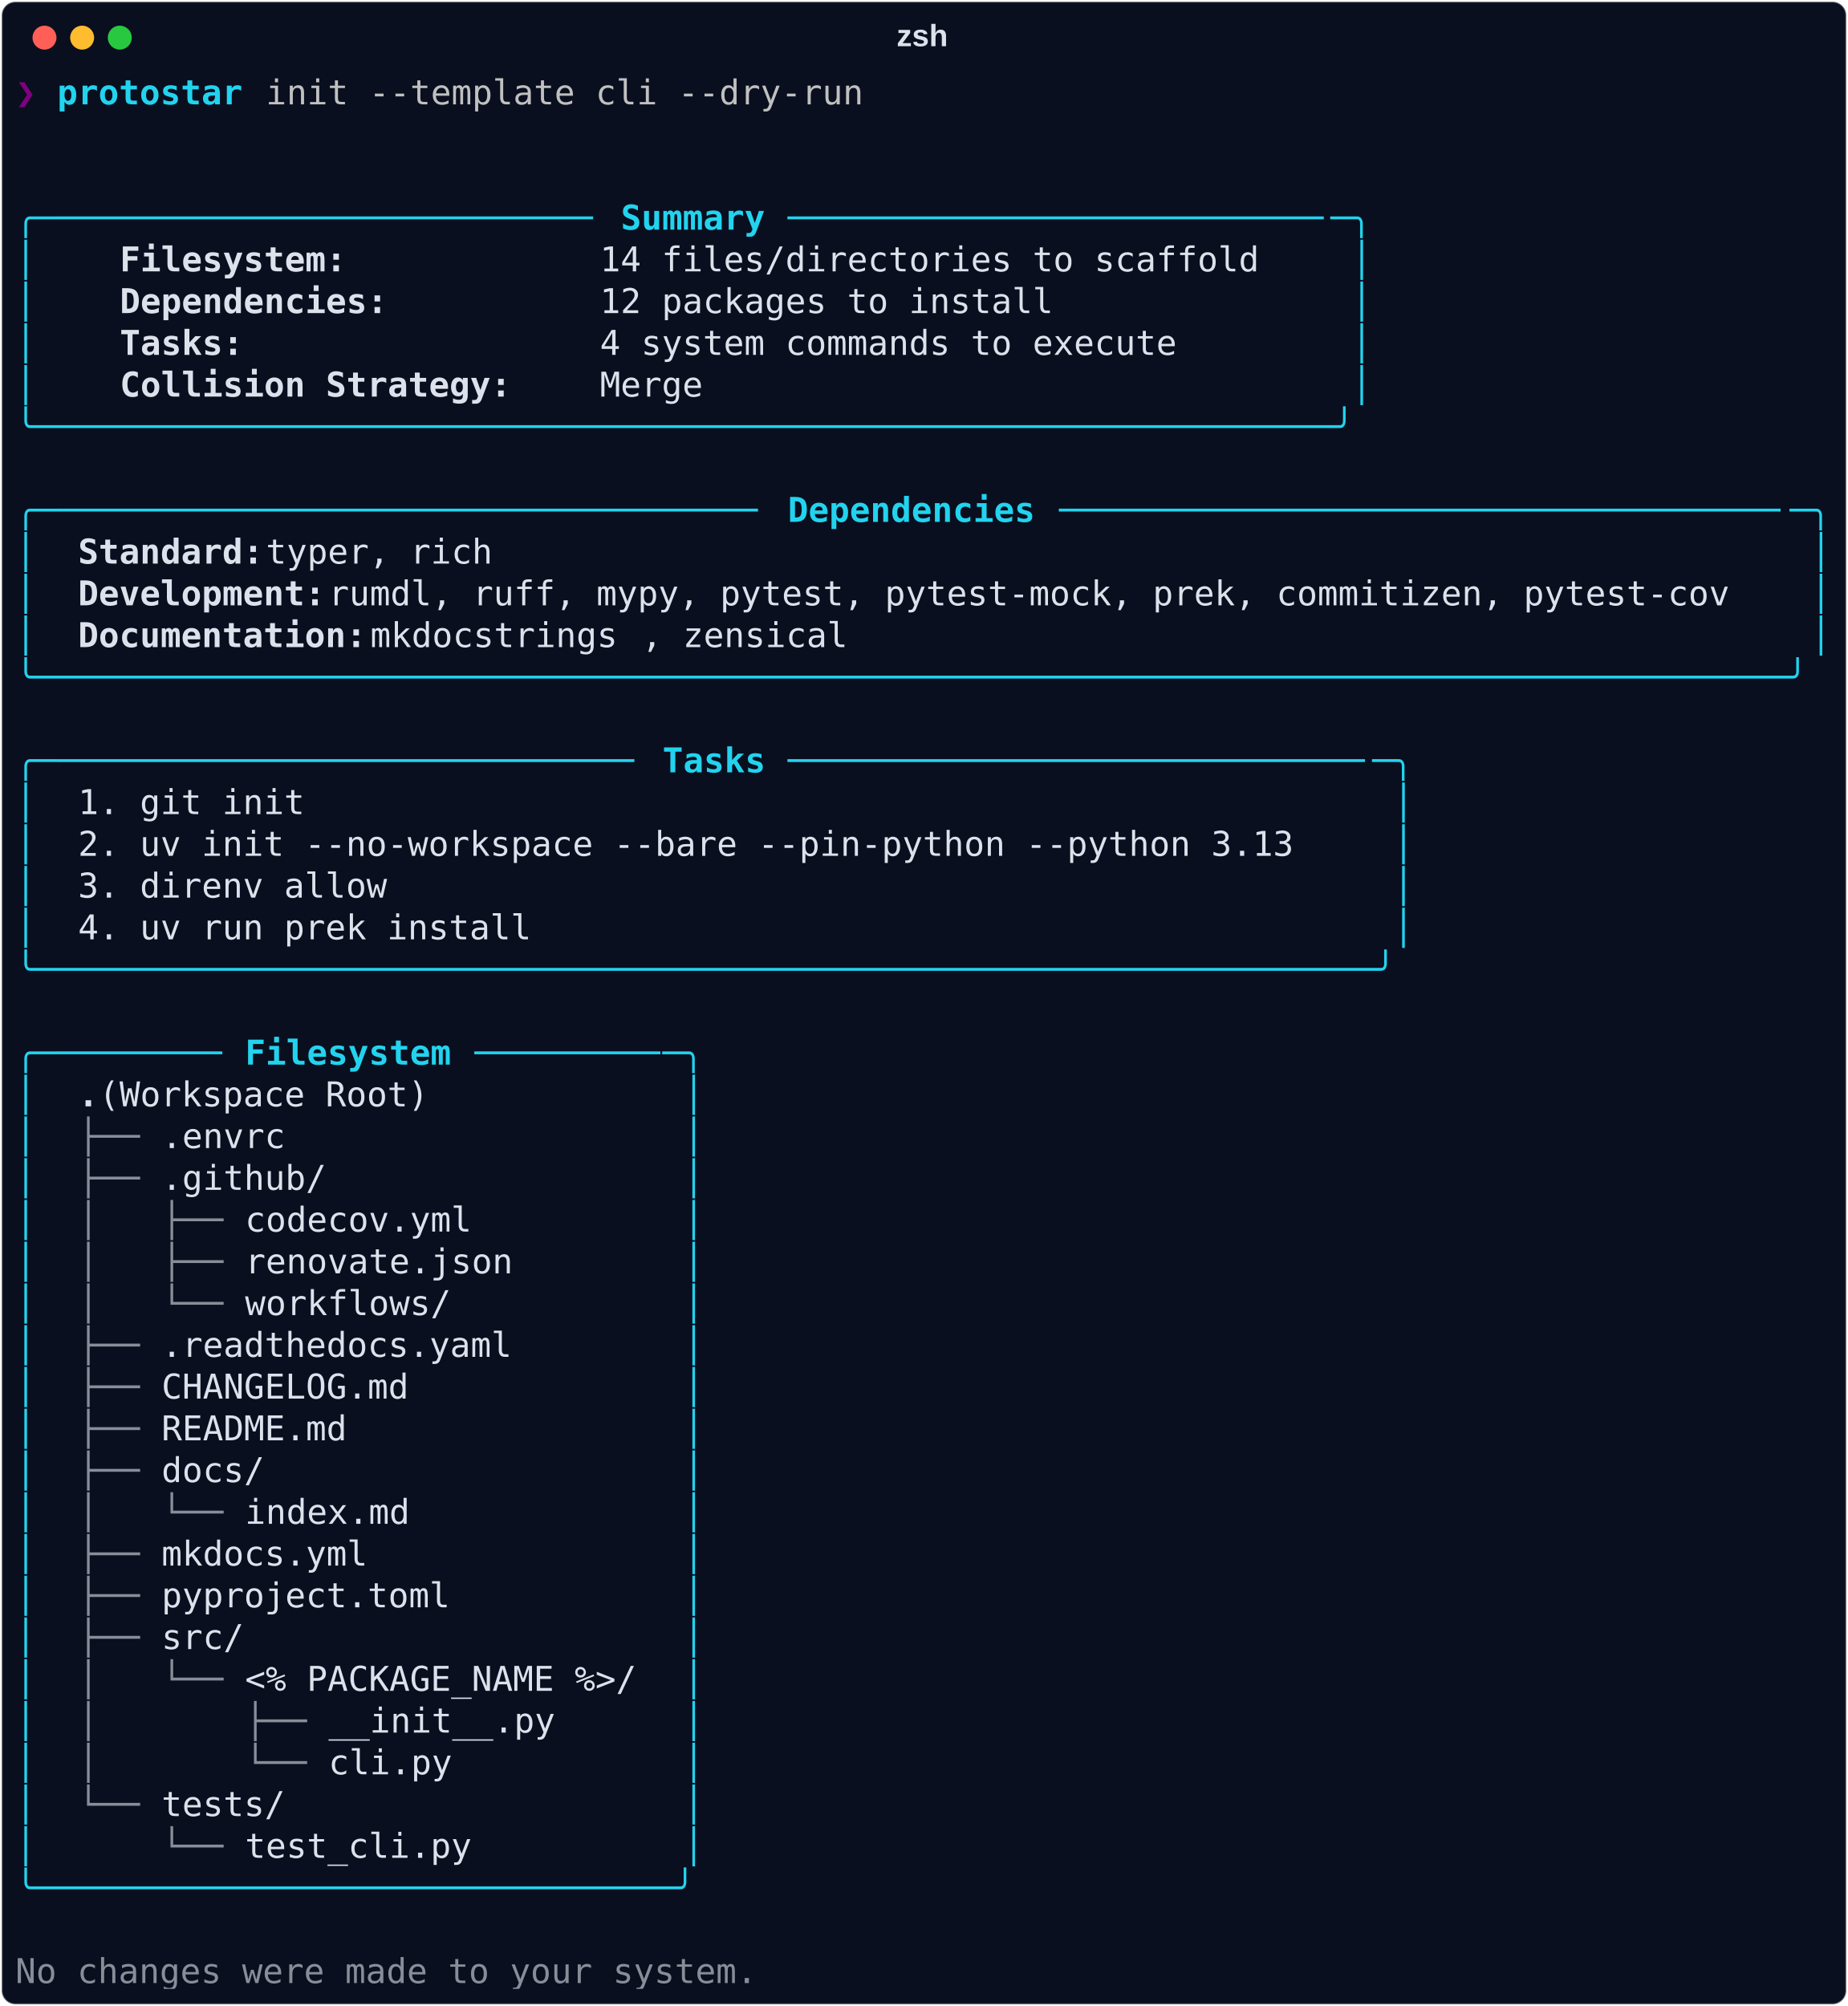
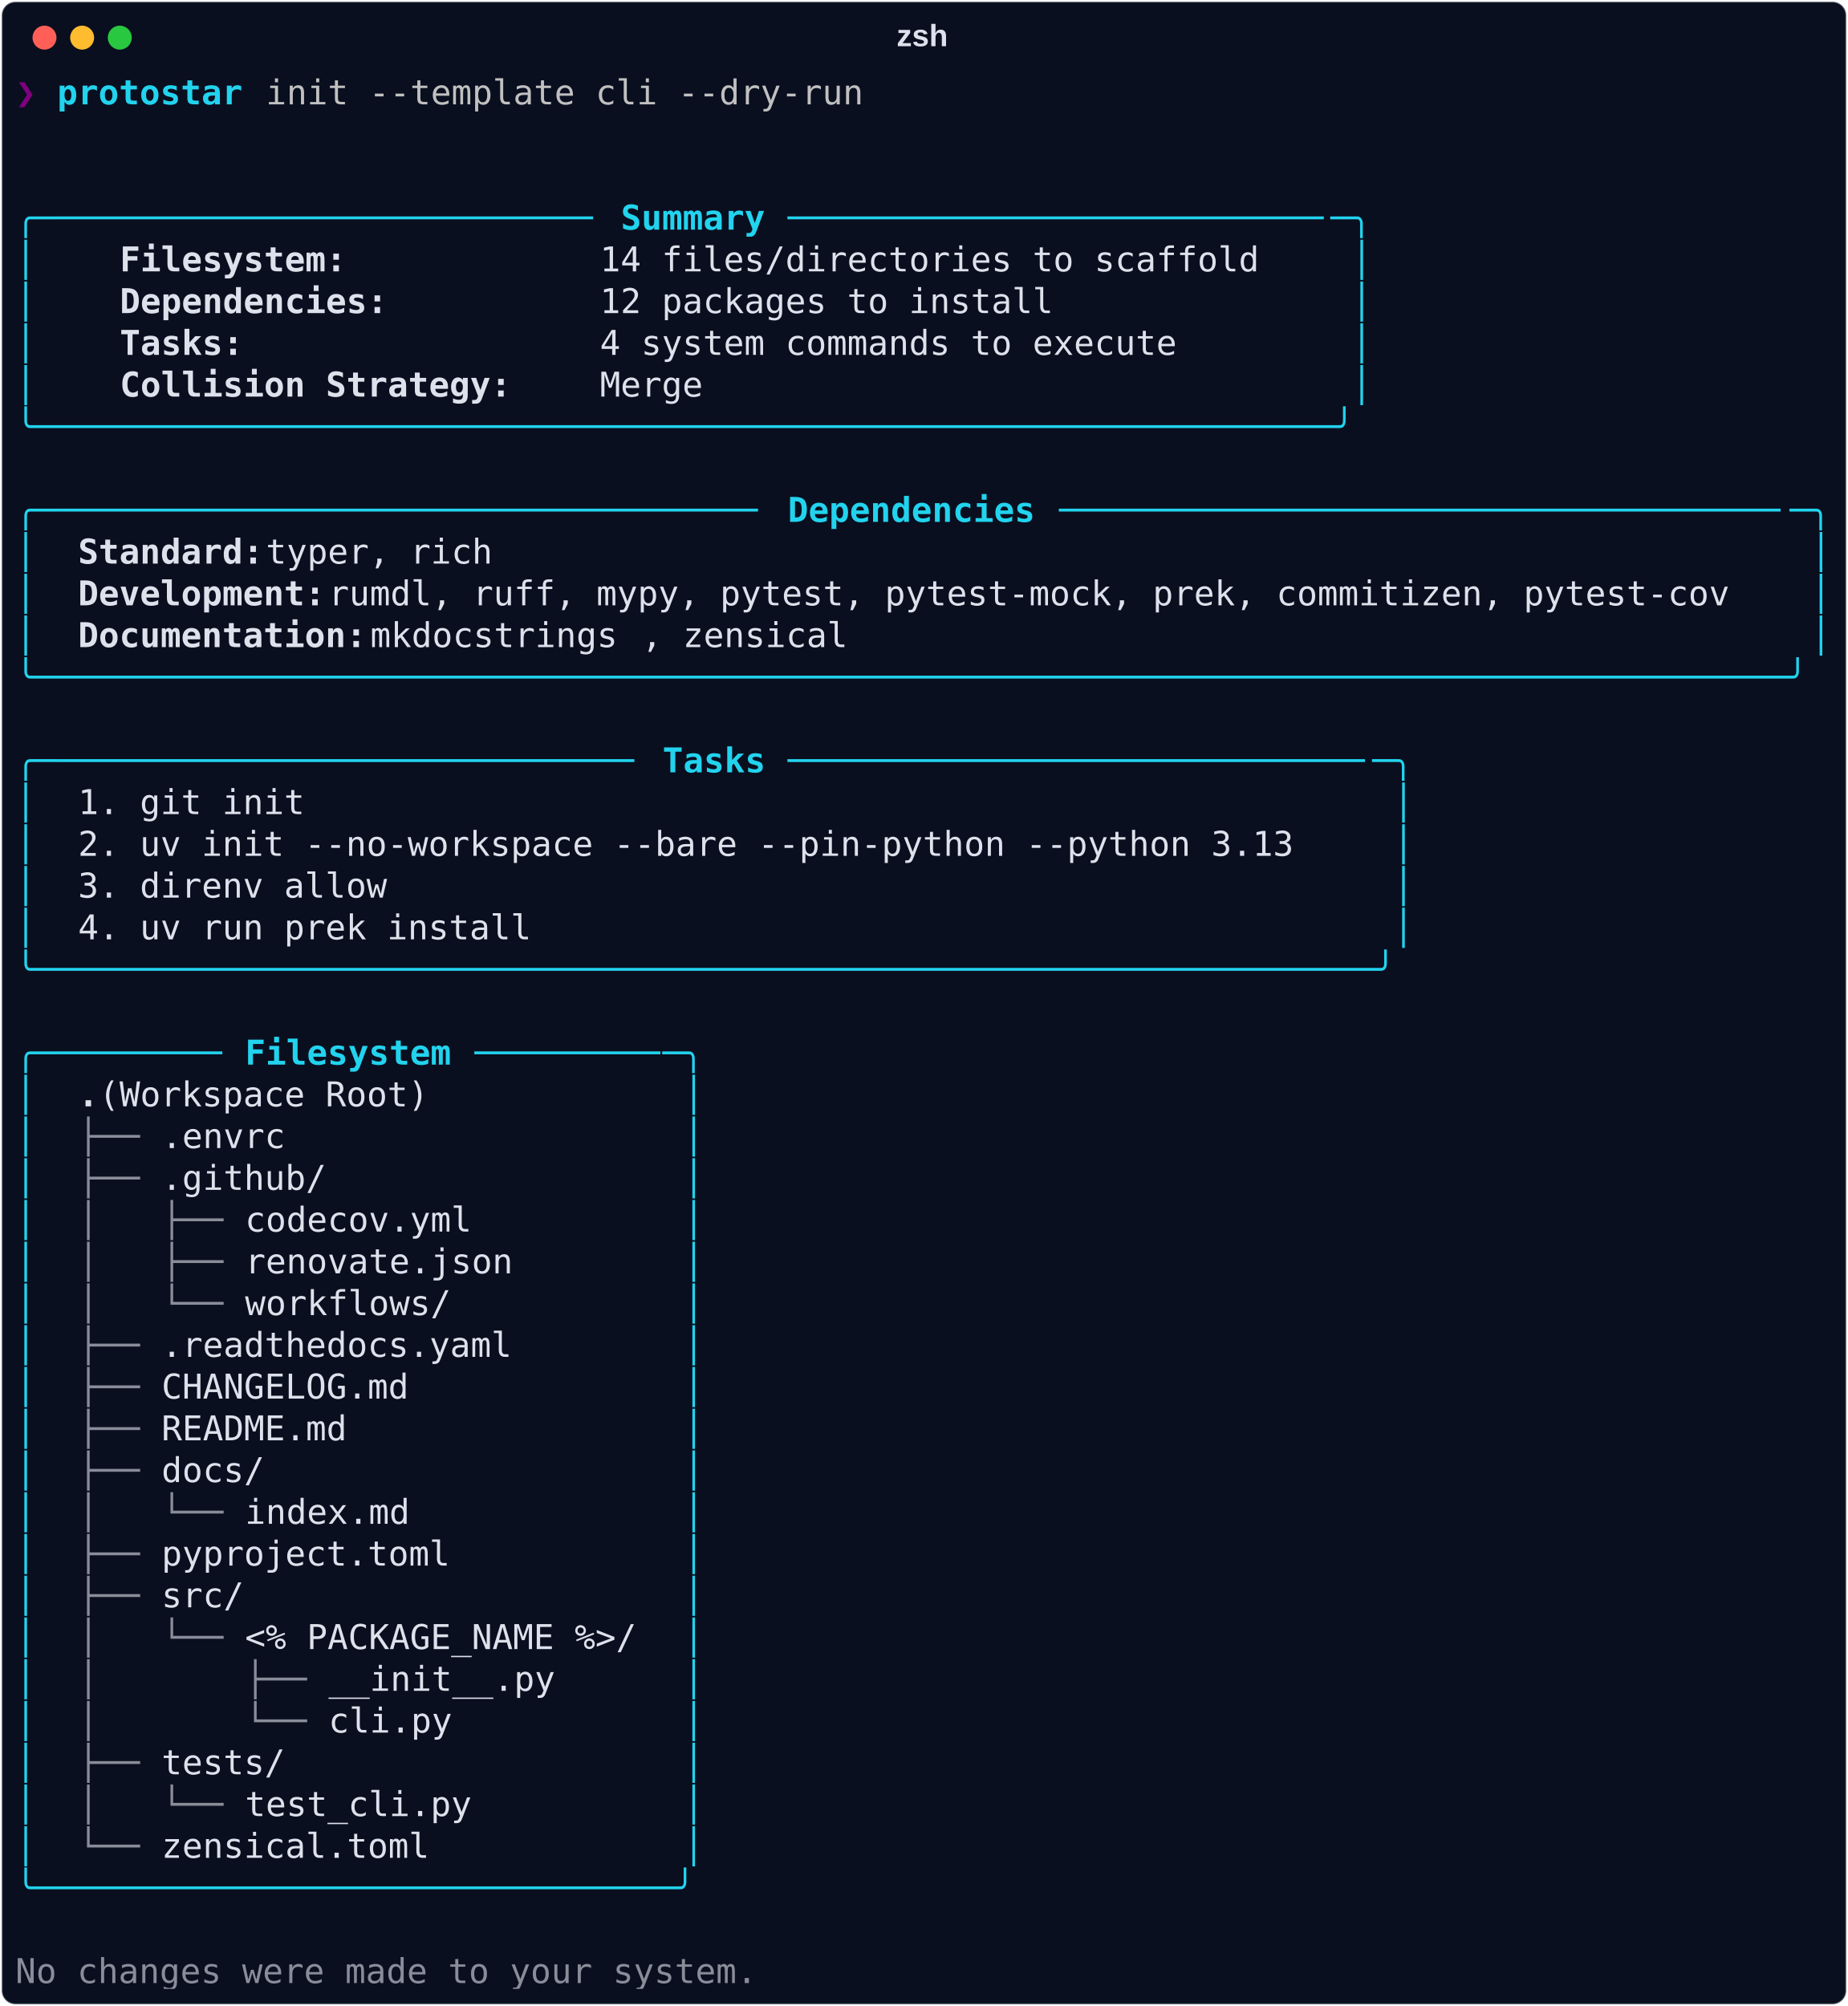
<svg xmlns="http://www.w3.org/2000/svg" class="rich-terminal" viewBox="0 0 1080 1172.4">
  <style>

    @font-face {
        font-family: "Fira Code";
        src: local("FiraCode-Regular"),
                url("https://cdnjs.cloudflare.com/ajax/libs/firacode/6.2.0/woff2/FiraCode-Regular.woff2") format("woff2"),
                url("https://cdnjs.cloudflare.com/ajax/libs/firacode/6.2.0/woff/FiraCode-Regular.woff") format("woff");
        font-style: normal;
        font-weight: 400;
    }
    @font-face {
        font-family: "Fira Code";
        src: local("FiraCode-Bold"),
                url("https://cdnjs.cloudflare.com/ajax/libs/firacode/6.2.0/woff2/FiraCode-Bold.woff2") format("woff2"),
                url("https://cdnjs.cloudflare.com/ajax/libs/firacode/6.2.0/woff/FiraCode-Bold.woff") format("woff");
        font-style: bold;
        font-weight: 700;
    }

    .cli_dry_run-matrix {
        font-family: Fira Code, monospace;
        font-size: 20px;
        line-height: 24.4px;
        font-variant-east-asian: full-width;
    }

    .cli_dry_run-title {
        font-size: 18px;
        font-weight: bold;
        font-family: arial;
    }

    .cli_dry_run-r1 { fill: #800080;font-weight: bold }
.cli_dry_run-r2 { fill: #22d3ee;font-weight: bold }
.cli_dry_run-r3 { fill: #c0c0c0 }
.cli_dry_run-r4 { fill: #dce1eb }
.cli_dry_run-r5 { fill: #22d3ee }
.cli_dry_run-r6 { fill: #dce1eb;font-weight: bold }
.cli_dry_run-r7 { fill: #888d99 }
    </style>
  <defs>
    <clipPath id="cli_dry_run-clip-terminal">
      <rect x="0" y="0" width="1060.4" height="1121.4" />
    </clipPath>
    <clipPath id="cli_dry_run-line-0">
      <rect x="0" y="1.5" width="1061.4" height="24.65" />
    </clipPath>
    <clipPath id="cli_dry_run-line-1">
      <rect x="0" y="25.9" width="1061.4" height="24.65" />
    </clipPath>
    <clipPath id="cli_dry_run-line-2">
      <rect x="0" y="50.3" width="1061.4" height="24.65" />
    </clipPath>
    <clipPath id="cli_dry_run-line-3">
      <rect x="0" y="74.7" width="1061.4" height="24.65" />
    </clipPath>
    <clipPath id="cli_dry_run-line-4">
      <rect x="0" y="99.1" width="1061.4" height="24.65" />
    </clipPath>
    <clipPath id="cli_dry_run-line-5">
      <rect x="0" y="123.5" width="1061.4" height="24.65" />
    </clipPath>
    <clipPath id="cli_dry_run-line-6">
      <rect x="0" y="147.9" width="1061.4" height="24.65" />
    </clipPath>
    <clipPath id="cli_dry_run-line-7">
      <rect x="0" y="172.3" width="1061.4" height="24.65" />
    </clipPath>
    <clipPath id="cli_dry_run-line-8">
      <rect x="0" y="196.7" width="1061.4" height="24.65" />
    </clipPath>
    <clipPath id="cli_dry_run-line-9">
      <rect x="0" y="221.1" width="1061.4" height="24.65" />
    </clipPath>
    <clipPath id="cli_dry_run-line-10">
      <rect x="0" y="245.5" width="1061.4" height="24.65" />
    </clipPath>
    <clipPath id="cli_dry_run-line-11">
      <rect x="0" y="269.9" width="1061.4" height="24.65" />
    </clipPath>
    <clipPath id="cli_dry_run-line-12">
      <rect x="0" y="294.3" width="1061.4" height="24.65" />
    </clipPath>
    <clipPath id="cli_dry_run-line-13">
      <rect x="0" y="318.7" width="1061.4" height="24.65" />
    </clipPath>
    <clipPath id="cli_dry_run-line-14">
      <rect x="0" y="343.1" width="1061.4" height="24.65" />
    </clipPath>
    <clipPath id="cli_dry_run-line-15">
      <rect x="0" y="367.5" width="1061.4" height="24.65" />
    </clipPath>
    <clipPath id="cli_dry_run-line-16">
      <rect x="0" y="391.9" width="1061.4" height="24.65" />
    </clipPath>
    <clipPath id="cli_dry_run-line-17">
      <rect x="0" y="416.3" width="1061.4" height="24.65" />
    </clipPath>
    <clipPath id="cli_dry_run-line-18">
      <rect x="0" y="440.7" width="1061.4" height="24.65" />
    </clipPath>
    <clipPath id="cli_dry_run-line-19">
      <rect x="0" y="465.1" width="1061.4" height="24.65" />
    </clipPath>
    <clipPath id="cli_dry_run-line-20">
      <rect x="0" y="489.5" width="1061.4" height="24.65" />
    </clipPath>
    <clipPath id="cli_dry_run-line-21">
      <rect x="0" y="513.9" width="1061.4" height="24.65" />
    </clipPath>
    <clipPath id="cli_dry_run-line-22">
      <rect x="0" y="538.3" width="1061.4" height="24.65" />
    </clipPath>
    <clipPath id="cli_dry_run-line-23">
      <rect x="0" y="562.7" width="1061.4" height="24.65" />
    </clipPath>
    <clipPath id="cli_dry_run-line-24">
      <rect x="0" y="587.1" width="1061.4" height="24.65" />
    </clipPath>
    <clipPath id="cli_dry_run-line-25">
      <rect x="0" y="611.5" width="1061.4" height="24.65" />
    </clipPath>
    <clipPath id="cli_dry_run-line-26">
      <rect x="0" y="635.9" width="1061.4" height="24.65" />
    </clipPath>
    <clipPath id="cli_dry_run-line-27">
      <rect x="0" y="660.3" width="1061.4" height="24.65" />
    </clipPath>
    <clipPath id="cli_dry_run-line-28">
      <rect x="0" y="684.7" width="1061.4" height="24.65" />
    </clipPath>
    <clipPath id="cli_dry_run-line-29">
      <rect x="0" y="709.1" width="1061.4" height="24.65" />
    </clipPath>
    <clipPath id="cli_dry_run-line-30">
      <rect x="0" y="733.5" width="1061.4" height="24.65" />
    </clipPath>
    <clipPath id="cli_dry_run-line-31">
      <rect x="0" y="757.9" width="1061.4" height="24.65" />
    </clipPath>
    <clipPath id="cli_dry_run-line-32">
      <rect x="0" y="782.3" width="1061.4" height="24.65" />
    </clipPath>
    <clipPath id="cli_dry_run-line-33">
      <rect x="0" y="806.7" width="1061.4" height="24.65" />
    </clipPath>
    <clipPath id="cli_dry_run-line-34">
      <rect x="0" y="831.1" width="1061.4" height="24.65" />
    </clipPath>
    <clipPath id="cli_dry_run-line-35">
      <rect x="0" y="855.5" width="1061.4" height="24.65" />
    </clipPath>
    <clipPath id="cli_dry_run-line-36">
      <rect x="0" y="879.9" width="1061.4" height="24.65" />
    </clipPath>
    <clipPath id="cli_dry_run-line-37">
      <rect x="0" y="904.3" width="1061.4" height="24.65" />
    </clipPath>
    <clipPath id="cli_dry_run-line-38">
      <rect x="0" y="928.7" width="1061.4" height="24.65" />
    </clipPath>
    <clipPath id="cli_dry_run-line-39">
      <rect x="0" y="953.1" width="1061.4" height="24.65" />
    </clipPath>
    <clipPath id="cli_dry_run-line-40">
      <rect x="0" y="977.5" width="1061.4" height="24.65" />
    </clipPath>
    <clipPath id="cli_dry_run-line-41">
      <rect x="0" y="1001.9" width="1061.4" height="24.65" />
    </clipPath>
    <clipPath id="cli_dry_run-line-42">
      <rect x="0" y="1026.3" width="1061.4" height="24.65" />
    </clipPath>
    <clipPath id="cli_dry_run-line-43">
      <rect x="0" y="1050.7" width="1061.4" height="24.65" />
    </clipPath>
    <clipPath id="cli_dry_run-line-44">
      <rect x="0" y="1075.1" width="1061.4" height="24.65" />
    </clipPath>
  </defs>
  <rect fill="#0a0f1f" stroke="rgba(255,255,255,0.35)" stroke-width="1" x="1" y="1" width="1078" height="1170.4" rx="8" />
  <text class="cli_dry_run-title" fill="#dce1eb" text-anchor="middle" x="539" y="27">zsh</text>
  <g transform="translate(26,22)">
    <circle cx="0" cy="0" r="7" fill="#ff5f57" />
    <circle cx="22" cy="0" r="7" fill="#febc2e" />
    <circle cx="44" cy="0" r="7" fill="#28c840" />
  </g>
  <g transform="translate(9, 41)" clip-path="url(#cli_dry_run-clip-terminal)">
    <g class="cli_dry_run-matrix">
      <text class="cli_dry_run-r1" x="0" y="20" textLength="24.4" clip-path="url(#cli_dry_run-line-0)">❯ </text>
      <text class="cli_dry_run-r2" x="24.4" y="20" textLength="122" clip-path="url(#cli_dry_run-line-0)">protostar </text>
      <text class="cli_dry_run-r3" x="146.4" y="20" textLength="353.8" clip-path="url(#cli_dry_run-line-0)">init --template cli --dry-run</text>
      <text class="cli_dry_run-r4" x="1061.4" y="20" textLength="12.2" clip-path="url(#cli_dry_run-line-0)">
</text>
      <text class="cli_dry_run-r4" x="1061.4" y="44.4" textLength="12.2" clip-path="url(#cli_dry_run-line-1)">
</text>
      <text class="cli_dry_run-r4" x="1061.4" y="68.8" textLength="12.2" clip-path="url(#cli_dry_run-line-2)">
</text>
      <text class="cli_dry_run-r5" x="0" y="93.2" textLength="24.4" clip-path="url(#cli_dry_run-line-3)">╭─</text>
      <text class="cli_dry_run-r5" x="24.4" y="93.2" textLength="317.2" clip-path="url(#cli_dry_run-line-3)">──────────────────────────</text>
      <text class="cli_dry_run-r2" x="353.8" y="93.2" textLength="85.4" clip-path="url(#cli_dry_run-line-3)">Summary</text>
      <text class="cli_dry_run-r5" x="451.4" y="93.2" textLength="317.2" clip-path="url(#cli_dry_run-line-3)">──────────────────────────</text>
      <text class="cli_dry_run-r5" x="768.6" y="93.2" textLength="24.4" clip-path="url(#cli_dry_run-line-3)">─╮</text>
      <text class="cli_dry_run-r4" x="1061.4" y="93.2" textLength="12.2" clip-path="url(#cli_dry_run-line-3)">
</text>
      <text class="cli_dry_run-r5" x="0" y="117.6" textLength="12.2" clip-path="url(#cli_dry_run-line-4)">│</text>
      <text class="cli_dry_run-r6" x="61" y="117.6" textLength="231.8" clip-path="url(#cli_dry_run-line-4)">        Filesystem:</text>
      <text class="cli_dry_run-r4" x="341.6" y="117.6" textLength="390.4" clip-path="url(#cli_dry_run-line-4)">14 files/directories to scaffold</text>
      <text class="cli_dry_run-r5" x="780.8" y="117.6" textLength="12.2" clip-path="url(#cli_dry_run-line-4)">│</text>
      <text class="cli_dry_run-r4" x="1061.4" y="117.6" textLength="12.2" clip-path="url(#cli_dry_run-line-4)">
</text>
      <text class="cli_dry_run-r5" x="0" y="142" textLength="12.2" clip-path="url(#cli_dry_run-line-5)">│</text>
      <text class="cli_dry_run-r6" x="61" y="142" textLength="231.8" clip-path="url(#cli_dry_run-line-5)">      Dependencies:</text>
      <text class="cli_dry_run-r4" x="341.6" y="142" textLength="390.4" clip-path="url(#cli_dry_run-line-5)">12 packages to install          </text>
      <text class="cli_dry_run-r5" x="780.8" y="142" textLength="12.2" clip-path="url(#cli_dry_run-line-5)">│</text>
      <text class="cli_dry_run-r4" x="1061.4" y="142" textLength="12.2" clip-path="url(#cli_dry_run-line-5)">
</text>
      <text class="cli_dry_run-r5" x="0" y="166.4" textLength="12.2" clip-path="url(#cli_dry_run-line-6)">│</text>
      <text class="cli_dry_run-r6" x="61" y="166.4" textLength="231.8" clip-path="url(#cli_dry_run-line-6)">             Tasks:</text>
      <text class="cli_dry_run-r4" x="341.6" y="166.4" textLength="390.4" clip-path="url(#cli_dry_run-line-6)">4 system commands to execute    </text>
      <text class="cli_dry_run-r5" x="780.8" y="166.4" textLength="12.2" clip-path="url(#cli_dry_run-line-6)">│</text>
      <text class="cli_dry_run-r4" x="1061.4" y="166.4" textLength="12.2" clip-path="url(#cli_dry_run-line-6)">
</text>
      <text class="cli_dry_run-r5" x="0" y="190.8" textLength="12.2" clip-path="url(#cli_dry_run-line-7)">│</text>
      <text class="cli_dry_run-r6" x="61" y="190.8" textLength="231.8" clip-path="url(#cli_dry_run-line-7)">Collision Strategy:</text>
      <text class="cli_dry_run-r4" x="341.6" y="190.8" textLength="390.4" clip-path="url(#cli_dry_run-line-7)">Merge                           </text>
      <text class="cli_dry_run-r5" x="780.8" y="190.8" textLength="12.2" clip-path="url(#cli_dry_run-line-7)">│</text>
      <text class="cli_dry_run-r4" x="1061.4" y="190.8" textLength="12.2" clip-path="url(#cli_dry_run-line-7)">
</text>
      <text class="cli_dry_run-r5" x="0" y="215.2" textLength="793" clip-path="url(#cli_dry_run-line-8)">╰───────────────────────────────────────────────────────────────╯</text>
      <text class="cli_dry_run-r4" x="1061.4" y="215.2" textLength="12.2" clip-path="url(#cli_dry_run-line-8)">
</text>
      <text class="cli_dry_run-r4" x="1061.4" y="239.6" textLength="12.2" clip-path="url(#cli_dry_run-line-9)">
</text>
      <text class="cli_dry_run-r5" x="0" y="264" textLength="24.4" clip-path="url(#cli_dry_run-line-10)">╭─</text>
      <text class="cli_dry_run-r5" x="24.4" y="264" textLength="414.8" clip-path="url(#cli_dry_run-line-10)">──────────────────────────────────</text>
      <text class="cli_dry_run-r2" x="451.4" y="264" textLength="146.4" clip-path="url(#cli_dry_run-line-10)">Dependencies</text>
      <text class="cli_dry_run-r5" x="610" y="264" textLength="427" clip-path="url(#cli_dry_run-line-10)">───────────────────────────────────</text>
      <text class="cli_dry_run-r5" x="1037" y="264" textLength="24.4" clip-path="url(#cli_dry_run-line-10)">─╮</text>
      <text class="cli_dry_run-r4" x="1061.4" y="264" textLength="12.2" clip-path="url(#cli_dry_run-line-10)">
</text>
      <text class="cli_dry_run-r5" x="0" y="288.4" textLength="12.2" clip-path="url(#cli_dry_run-line-11)">│</text>
      <text class="cli_dry_run-r6" x="36.6" y="288.4" textLength="109.8" clip-path="url(#cli_dry_run-line-11)">Standard:</text>
      <text class="cli_dry_run-r4" x="146.4" y="288.4" textLength="146.4" clip-path="url(#cli_dry_run-line-11)"> typer, rich</text>
      <text class="cli_dry_run-r5" x="1049.2" y="288.4" textLength="12.2" clip-path="url(#cli_dry_run-line-11)">│</text>
      <text class="cli_dry_run-r4" x="1061.4" y="288.4" textLength="12.2" clip-path="url(#cli_dry_run-line-11)">
</text>
      <text class="cli_dry_run-r5" x="0" y="312.8" textLength="12.2" clip-path="url(#cli_dry_run-line-12)">│</text>
      <text class="cli_dry_run-r6" x="36.6" y="312.8" textLength="146.4" clip-path="url(#cli_dry_run-line-12)">Development:</text>
      <text class="cli_dry_run-r4" x="183" y="312.8" textLength="841.8" clip-path="url(#cli_dry_run-line-12)"> rumdl, ruff, mypy, pytest, pytest-mock, prek, commitizen, pytest-cov</text>
      <text class="cli_dry_run-r5" x="1049.2" y="312.8" textLength="12.2" clip-path="url(#cli_dry_run-line-12)">│</text>
      <text class="cli_dry_run-r4" x="1061.4" y="312.8" textLength="12.2" clip-path="url(#cli_dry_run-line-12)">
</text>
      <text class="cli_dry_run-r5" x="0" y="337.2" textLength="12.2" clip-path="url(#cli_dry_run-line-13)">│</text>
      <text class="cli_dry_run-r6" x="36.6" y="337.2" textLength="170.8" clip-path="url(#cli_dry_run-line-13)">Documentation:</text>
      <text class="cli_dry_run-r4" x="207.4" y="337.2" textLength="158.6" clip-path="url(#cli_dry_run-line-13)"> mkdocstrings</text>
      <text class="cli_dry_run-r4" x="366" y="337.2" textLength="122" clip-path="url(#cli_dry_run-line-13)">, zensical</text>
      <text class="cli_dry_run-r5" x="1049.2" y="337.2" textLength="12.2" clip-path="url(#cli_dry_run-line-13)">│</text>
      <text class="cli_dry_run-r4" x="1061.4" y="337.2" textLength="12.2" clip-path="url(#cli_dry_run-line-13)">
</text>
      <text class="cli_dry_run-r5" x="0" y="361.6" textLength="1061.4" clip-path="url(#cli_dry_run-line-14)">╰─────────────────────────────────────────────────────────────────────────────────────╯</text>
      <text class="cli_dry_run-r4" x="1061.4" y="361.6" textLength="12.2" clip-path="url(#cli_dry_run-line-14)">
</text>
      <text class="cli_dry_run-r4" x="1061.4" y="386" textLength="12.2" clip-path="url(#cli_dry_run-line-15)">
</text>
      <text class="cli_dry_run-r5" x="0" y="410.4" textLength="24.4" clip-path="url(#cli_dry_run-line-16)">╭─</text>
      <text class="cli_dry_run-r5" x="24.4" y="410.4" textLength="341.6" clip-path="url(#cli_dry_run-line-16)">────────────────────────────</text>
      <text class="cli_dry_run-r2" x="378.2" y="410.4" textLength="61" clip-path="url(#cli_dry_run-line-16)">Tasks</text>
      <text class="cli_dry_run-r5" x="451.4" y="410.4" textLength="341.6" clip-path="url(#cli_dry_run-line-16)">────────────────────────────</text>
      <text class="cli_dry_run-r5" x="793" y="410.4" textLength="24.4" clip-path="url(#cli_dry_run-line-16)">─╮</text>
      <text class="cli_dry_run-r4" x="1061.4" y="410.4" textLength="12.2" clip-path="url(#cli_dry_run-line-16)">
</text>
      <text class="cli_dry_run-r5" x="0" y="434.8" textLength="12.2" clip-path="url(#cli_dry_run-line-17)">│</text>
      <text class="cli_dry_run-r4" x="36.6" y="434.8" textLength="158.6" clip-path="url(#cli_dry_run-line-17)">  1. git init</text>
      <text class="cli_dry_run-r5" x="805.2" y="434.8" textLength="12.2" clip-path="url(#cli_dry_run-line-17)">│</text>
      <text class="cli_dry_run-r4" x="1061.4" y="434.8" textLength="12.2" clip-path="url(#cli_dry_run-line-17)">
</text>
      <text class="cli_dry_run-r5" x="0" y="459.2" textLength="12.2" clip-path="url(#cli_dry_run-line-18)">│</text>
      <text class="cli_dry_run-r4" x="36.6" y="459.2" textLength="744.2" clip-path="url(#cli_dry_run-line-18)">  2. uv init --no-workspace --bare --pin-python --python 3.13</text>
      <text class="cli_dry_run-r5" x="805.2" y="459.2" textLength="12.2" clip-path="url(#cli_dry_run-line-18)">│</text>
      <text class="cli_dry_run-r4" x="1061.4" y="459.2" textLength="12.2" clip-path="url(#cli_dry_run-line-18)">
</text>
      <text class="cli_dry_run-r5" x="0" y="483.6" textLength="12.2" clip-path="url(#cli_dry_run-line-19)">│</text>
      <text class="cli_dry_run-r4" x="36.6" y="483.6" textLength="207.4" clip-path="url(#cli_dry_run-line-19)">  3. direnv allow</text>
      <text class="cli_dry_run-r5" x="805.2" y="483.6" textLength="12.2" clip-path="url(#cli_dry_run-line-19)">│</text>
      <text class="cli_dry_run-r4" x="1061.4" y="483.6" textLength="12.2" clip-path="url(#cli_dry_run-line-19)">
</text>
      <text class="cli_dry_run-r5" x="0" y="508" textLength="12.2" clip-path="url(#cli_dry_run-line-20)">│</text>
      <text class="cli_dry_run-r4" x="36.6" y="508" textLength="292.8" clip-path="url(#cli_dry_run-line-20)">  4. uv run prek install</text>
      <text class="cli_dry_run-r5" x="805.2" y="508" textLength="12.2" clip-path="url(#cli_dry_run-line-20)">│</text>
      <text class="cli_dry_run-r4" x="1061.4" y="508" textLength="12.2" clip-path="url(#cli_dry_run-line-20)">
</text>
      <text class="cli_dry_run-r5" x="0" y="532.4" textLength="817.4" clip-path="url(#cli_dry_run-line-21)">╰─────────────────────────────────────────────────────────────────╯</text>
      <text class="cli_dry_run-r4" x="1061.4" y="532.4" textLength="12.2" clip-path="url(#cli_dry_run-line-21)">
</text>
      <text class="cli_dry_run-r4" x="1061.4" y="556.8" textLength="12.2" clip-path="url(#cli_dry_run-line-22)">
</text>
      <text class="cli_dry_run-r5" x="0" y="581.2" textLength="24.4" clip-path="url(#cli_dry_run-line-23)">╭─</text>
      <text class="cli_dry_run-r5" x="24.4" y="581.2" textLength="97.6" clip-path="url(#cli_dry_run-line-23)">────────</text>
      <text class="cli_dry_run-r2" x="134.2" y="581.2" textLength="122" clip-path="url(#cli_dry_run-line-23)">Filesystem</text>
      <text class="cli_dry_run-r5" x="268.4" y="581.2" textLength="109.8" clip-path="url(#cli_dry_run-line-23)">─────────</text>
      <text class="cli_dry_run-r5" x="378.2" y="581.2" textLength="24.4" clip-path="url(#cli_dry_run-line-23)">─╮</text>
      <text class="cli_dry_run-r4" x="1061.4" y="581.2" textLength="12.2" clip-path="url(#cli_dry_run-line-23)">
</text>
      <text class="cli_dry_run-r5" x="0" y="605.6" textLength="12.2" clip-path="url(#cli_dry_run-line-24)">│</text>
      <text class="cli_dry_run-r6" x="36.6" y="605.6" textLength="12.2" clip-path="url(#cli_dry_run-line-24)">.</text>
      <text class="cli_dry_run-r4" x="48.8" y="605.6" textLength="207.4" clip-path="url(#cli_dry_run-line-24)"> (Workspace Root)</text>
      <text class="cli_dry_run-r5" x="390.4" y="605.6" textLength="12.2" clip-path="url(#cli_dry_run-line-24)">│</text>
      <text class="cli_dry_run-r4" x="1061.4" y="605.6" textLength="12.2" clip-path="url(#cli_dry_run-line-24)">
</text>
      <text class="cli_dry_run-r5" x="0" y="630" textLength="12.2" clip-path="url(#cli_dry_run-line-25)">│</text>
      <text class="cli_dry_run-r7" x="36.6" y="630" textLength="48.8" clip-path="url(#cli_dry_run-line-25)">├── </text>
      <text class="cli_dry_run-r4" x="85.4" y="630" textLength="73.2" clip-path="url(#cli_dry_run-line-25)">.envrc</text>
      <text class="cli_dry_run-r5" x="390.4" y="630" textLength="12.2" clip-path="url(#cli_dry_run-line-25)">│</text>
      <text class="cli_dry_run-r4" x="1061.4" y="630" textLength="12.2" clip-path="url(#cli_dry_run-line-25)">
</text>
      <text class="cli_dry_run-r5" x="0" y="654.4" textLength="12.2" clip-path="url(#cli_dry_run-line-26)">│</text>
      <text class="cli_dry_run-r7" x="36.6" y="654.4" textLength="48.8" clip-path="url(#cli_dry_run-line-26)">├── </text>
      <text class="cli_dry_run-r4" x="85.4" y="654.4" textLength="97.6" clip-path="url(#cli_dry_run-line-26)">.github/</text>
      <text class="cli_dry_run-r5" x="390.4" y="654.4" textLength="12.2" clip-path="url(#cli_dry_run-line-26)">│</text>
      <text class="cli_dry_run-r4" x="1061.4" y="654.4" textLength="12.2" clip-path="url(#cli_dry_run-line-26)">
</text>
      <text class="cli_dry_run-r5" x="0" y="678.8" textLength="12.2" clip-path="url(#cli_dry_run-line-27)">│</text>
      <text class="cli_dry_run-r7" x="36.6" y="678.8" textLength="48.8" clip-path="url(#cli_dry_run-line-27)">│   </text>
      <text class="cli_dry_run-r7" x="85.4" y="678.8" textLength="48.8" clip-path="url(#cli_dry_run-line-27)">├── </text>
      <text class="cli_dry_run-r4" x="134.2" y="678.8" textLength="134.2" clip-path="url(#cli_dry_run-line-27)">codecov.yml</text>
      <text class="cli_dry_run-r5" x="390.4" y="678.8" textLength="12.2" clip-path="url(#cli_dry_run-line-27)">│</text>
      <text class="cli_dry_run-r4" x="1061.4" y="678.8" textLength="12.2" clip-path="url(#cli_dry_run-line-27)">
</text>
      <text class="cli_dry_run-r5" x="0" y="703.2" textLength="12.2" clip-path="url(#cli_dry_run-line-28)">│</text>
      <text class="cli_dry_run-r7" x="36.6" y="703.2" textLength="48.8" clip-path="url(#cli_dry_run-line-28)">│   </text>
      <text class="cli_dry_run-r7" x="85.4" y="703.2" textLength="48.8" clip-path="url(#cli_dry_run-line-28)">├── </text>
      <text class="cli_dry_run-r4" x="134.2" y="703.2" textLength="158.6" clip-path="url(#cli_dry_run-line-28)">renovate.json</text>
      <text class="cli_dry_run-r5" x="390.4" y="703.2" textLength="12.2" clip-path="url(#cli_dry_run-line-28)">│</text>
      <text class="cli_dry_run-r4" x="1061.4" y="703.2" textLength="12.2" clip-path="url(#cli_dry_run-line-28)">
</text>
      <text class="cli_dry_run-r5" x="0" y="727.6" textLength="12.2" clip-path="url(#cli_dry_run-line-29)">│</text>
      <text class="cli_dry_run-r7" x="36.6" y="727.6" textLength="48.8" clip-path="url(#cli_dry_run-line-29)">│   </text>
      <text class="cli_dry_run-r7" x="85.4" y="727.6" textLength="48.8" clip-path="url(#cli_dry_run-line-29)">└── </text>
      <text class="cli_dry_run-r4" x="134.2" y="727.6" textLength="122" clip-path="url(#cli_dry_run-line-29)">workflows/</text>
      <text class="cli_dry_run-r5" x="390.4" y="727.6" textLength="12.2" clip-path="url(#cli_dry_run-line-29)">│</text>
      <text class="cli_dry_run-r4" x="1061.4" y="727.6" textLength="12.2" clip-path="url(#cli_dry_run-line-29)">
</text>
      <text class="cli_dry_run-r5" x="0" y="752" textLength="12.2" clip-path="url(#cli_dry_run-line-30)">│</text>
      <text class="cli_dry_run-r7" x="36.6" y="752" textLength="48.8" clip-path="url(#cli_dry_run-line-30)">├── </text>
      <text class="cli_dry_run-r4" x="85.4" y="752" textLength="207.4" clip-path="url(#cli_dry_run-line-30)">.readthedocs.yaml</text>
      <text class="cli_dry_run-r5" x="390.4" y="752" textLength="12.2" clip-path="url(#cli_dry_run-line-30)">│</text>
      <text class="cli_dry_run-r4" x="1061.4" y="752" textLength="12.2" clip-path="url(#cli_dry_run-line-30)">
</text>
      <text class="cli_dry_run-r5" x="0" y="776.4" textLength="12.2" clip-path="url(#cli_dry_run-line-31)">│</text>
      <text class="cli_dry_run-r7" x="36.6" y="776.4" textLength="48.8" clip-path="url(#cli_dry_run-line-31)">├── </text>
      <text class="cli_dry_run-r4" x="85.4" y="776.4" textLength="146.4" clip-path="url(#cli_dry_run-line-31)">CHANGELOG.md</text>
      <text class="cli_dry_run-r5" x="390.4" y="776.4" textLength="12.2" clip-path="url(#cli_dry_run-line-31)">│</text>
      <text class="cli_dry_run-r4" x="1061.4" y="776.4" textLength="12.2" clip-path="url(#cli_dry_run-line-31)">
</text>
      <text class="cli_dry_run-r5" x="0" y="800.8" textLength="12.2" clip-path="url(#cli_dry_run-line-32)">│</text>
      <text class="cli_dry_run-r7" x="36.6" y="800.8" textLength="48.8" clip-path="url(#cli_dry_run-line-32)">├── </text>
      <text class="cli_dry_run-r4" x="85.4" y="800.8" textLength="109.8" clip-path="url(#cli_dry_run-line-32)">README.md</text>
      <text class="cli_dry_run-r5" x="390.4" y="800.8" textLength="12.2" clip-path="url(#cli_dry_run-line-32)">│</text>
      <text class="cli_dry_run-r4" x="1061.4" y="800.8" textLength="12.2" clip-path="url(#cli_dry_run-line-32)">
</text>
      <text class="cli_dry_run-r5" x="0" y="825.2" textLength="12.2" clip-path="url(#cli_dry_run-line-33)">│</text>
      <text class="cli_dry_run-r7" x="36.6" y="825.2" textLength="48.8" clip-path="url(#cli_dry_run-line-33)">├── </text>
      <text class="cli_dry_run-r4" x="85.4" y="825.2" textLength="61" clip-path="url(#cli_dry_run-line-33)">docs/</text>
      <text class="cli_dry_run-r5" x="390.4" y="825.2" textLength="12.2" clip-path="url(#cli_dry_run-line-33)">│</text>
      <text class="cli_dry_run-r4" x="1061.4" y="825.2" textLength="12.2" clip-path="url(#cli_dry_run-line-33)">
</text>
      <text class="cli_dry_run-r5" x="0" y="849.6" textLength="12.2" clip-path="url(#cli_dry_run-line-34)">│</text>
      <text class="cli_dry_run-r7" x="36.6" y="849.6" textLength="48.8" clip-path="url(#cli_dry_run-line-34)">│   </text>
      <text class="cli_dry_run-r7" x="85.4" y="849.6" textLength="48.8" clip-path="url(#cli_dry_run-line-34)">└── </text>
      <text class="cli_dry_run-r4" x="134.2" y="849.6" textLength="97.6" clip-path="url(#cli_dry_run-line-34)">index.md</text>
      <text class="cli_dry_run-r5" x="390.4" y="849.6" textLength="12.2" clip-path="url(#cli_dry_run-line-34)">│</text>
      <text class="cli_dry_run-r4" x="1061.4" y="849.6" textLength="12.2" clip-path="url(#cli_dry_run-line-34)">
</text>
      <text class="cli_dry_run-r5" x="0" y="874" textLength="12.2" clip-path="url(#cli_dry_run-line-35)">│</text>
      <text class="cli_dry_run-r7" x="36.6" y="874" textLength="48.8" clip-path="url(#cli_dry_run-line-35)">├── </text>
-       <text class="cli_dry_run-r4" x="85.4" y="874" textLength="122" clip-path="url(#cli_dry_run-line-35)">mkdocs.yml</text>
+       <text class="cli_dry_run-r4" x="85.4" y="874" textLength="170.8" clip-path="url(#cli_dry_run-line-35)">pyproject.toml</text>
      <text class="cli_dry_run-r5" x="390.4" y="874" textLength="12.2" clip-path="url(#cli_dry_run-line-35)">│</text>
      <text class="cli_dry_run-r4" x="1061.4" y="874" textLength="12.2" clip-path="url(#cli_dry_run-line-35)">
</text>
      <text class="cli_dry_run-r5" x="0" y="898.4" textLength="12.2" clip-path="url(#cli_dry_run-line-36)">│</text>
      <text class="cli_dry_run-r7" x="36.6" y="898.4" textLength="48.8" clip-path="url(#cli_dry_run-line-36)">├── </text>
-       <text class="cli_dry_run-r4" x="85.4" y="898.4" textLength="170.8" clip-path="url(#cli_dry_run-line-36)">pyproject.toml</text>
+       <text class="cli_dry_run-r4" x="85.4" y="898.4" textLength="48.8" clip-path="url(#cli_dry_run-line-36)">src/</text>
      <text class="cli_dry_run-r5" x="390.4" y="898.4" textLength="12.2" clip-path="url(#cli_dry_run-line-36)">│</text>
      <text class="cli_dry_run-r4" x="1061.4" y="898.4" textLength="12.2" clip-path="url(#cli_dry_run-line-36)">
</text>
      <text class="cli_dry_run-r5" x="0" y="922.8" textLength="12.2" clip-path="url(#cli_dry_run-line-37)">│</text>
-       <text class="cli_dry_run-r7" x="36.6" y="922.8" textLength="48.8" clip-path="url(#cli_dry_run-line-37)">├── </text>
-       <text class="cli_dry_run-r4" x="85.4" y="922.8" textLength="48.8" clip-path="url(#cli_dry_run-line-37)">src/</text>
+       <text class="cli_dry_run-r7" x="36.6" y="922.8" textLength="48.8" clip-path="url(#cli_dry_run-line-37)">│   </text>
+       <text class="cli_dry_run-r7" x="85.4" y="922.8" textLength="48.8" clip-path="url(#cli_dry_run-line-37)">└── </text>
+       <text class="cli_dry_run-r4" x="134.2" y="922.8" textLength="231.8" clip-path="url(#cli_dry_run-line-37)">&lt;% PACKAGE_NAME %&gt;/</text>
      <text class="cli_dry_run-r5" x="390.4" y="922.8" textLength="12.2" clip-path="url(#cli_dry_run-line-37)">│</text>
      <text class="cli_dry_run-r4" x="1061.4" y="922.8" textLength="12.2" clip-path="url(#cli_dry_run-line-37)">
</text>
      <text class="cli_dry_run-r5" x="0" y="947.2" textLength="12.2" clip-path="url(#cli_dry_run-line-38)">│</text>
      <text class="cli_dry_run-r7" x="36.6" y="947.2" textLength="48.8" clip-path="url(#cli_dry_run-line-38)">│   </text>
-       <text class="cli_dry_run-r7" x="85.4" y="947.2" textLength="48.8" clip-path="url(#cli_dry_run-line-38)">└── </text>
-       <text class="cli_dry_run-r4" x="134.2" y="947.2" textLength="231.8" clip-path="url(#cli_dry_run-line-38)">&lt;% PACKAGE_NAME %&gt;/</text>
+       <text class="cli_dry_run-r7" x="134.2" y="947.2" textLength="48.8" clip-path="url(#cli_dry_run-line-38)">├── </text>
+       <text class="cli_dry_run-r4" x="183" y="947.2" textLength="134.2" clip-path="url(#cli_dry_run-line-38)">__init__.py</text>
      <text class="cli_dry_run-r5" x="390.4" y="947.2" textLength="12.2" clip-path="url(#cli_dry_run-line-38)">│</text>
      <text class="cli_dry_run-r4" x="1061.4" y="947.2" textLength="12.2" clip-path="url(#cli_dry_run-line-38)">
</text>
      <text class="cli_dry_run-r5" x="0" y="971.6" textLength="12.2" clip-path="url(#cli_dry_run-line-39)">│</text>
      <text class="cli_dry_run-r7" x="36.6" y="971.6" textLength="48.8" clip-path="url(#cli_dry_run-line-39)">│   </text>
-       <text class="cli_dry_run-r7" x="134.2" y="971.6" textLength="48.8" clip-path="url(#cli_dry_run-line-39)">├── </text>
-       <text class="cli_dry_run-r4" x="183" y="971.6" textLength="134.2" clip-path="url(#cli_dry_run-line-39)">__init__.py</text>
+       <text class="cli_dry_run-r7" x="134.2" y="971.6" textLength="48.8" clip-path="url(#cli_dry_run-line-39)">└── </text>
+       <text class="cli_dry_run-r4" x="183" y="971.6" textLength="73.2" clip-path="url(#cli_dry_run-line-39)">cli.py</text>
      <text class="cli_dry_run-r5" x="390.4" y="971.6" textLength="12.2" clip-path="url(#cli_dry_run-line-39)">│</text>
      <text class="cli_dry_run-r4" x="1061.4" y="971.6" textLength="12.2" clip-path="url(#cli_dry_run-line-39)">
</text>
      <text class="cli_dry_run-r5" x="0" y="996" textLength="12.2" clip-path="url(#cli_dry_run-line-40)">│</text>
-       <text class="cli_dry_run-r7" x="36.6" y="996" textLength="48.8" clip-path="url(#cli_dry_run-line-40)">│   </text>
-       <text class="cli_dry_run-r7" x="134.2" y="996" textLength="48.8" clip-path="url(#cli_dry_run-line-40)">└── </text>
-       <text class="cli_dry_run-r4" x="183" y="996" textLength="73.2" clip-path="url(#cli_dry_run-line-40)">cli.py</text>
+       <text class="cli_dry_run-r7" x="36.6" y="996" textLength="48.8" clip-path="url(#cli_dry_run-line-40)">├── </text>
+       <text class="cli_dry_run-r4" x="85.4" y="996" textLength="73.2" clip-path="url(#cli_dry_run-line-40)">tests/</text>
      <text class="cli_dry_run-r5" x="390.4" y="996" textLength="12.2" clip-path="url(#cli_dry_run-line-40)">│</text>
      <text class="cli_dry_run-r4" x="1061.4" y="996" textLength="12.2" clip-path="url(#cli_dry_run-line-40)">
</text>
      <text class="cli_dry_run-r5" x="0" y="1020.4" textLength="12.2" clip-path="url(#cli_dry_run-line-41)">│</text>
-       <text class="cli_dry_run-r7" x="36.6" y="1020.4" textLength="48.8" clip-path="url(#cli_dry_run-line-41)">└── </text>
-       <text class="cli_dry_run-r4" x="85.4" y="1020.4" textLength="73.2" clip-path="url(#cli_dry_run-line-41)">tests/</text>
+       <text class="cli_dry_run-r7" x="36.6" y="1020.4" textLength="48.8" clip-path="url(#cli_dry_run-line-41)">│   </text>
+       <text class="cli_dry_run-r7" x="85.4" y="1020.4" textLength="48.8" clip-path="url(#cli_dry_run-line-41)">└── </text>
+       <text class="cli_dry_run-r4" x="134.2" y="1020.4" textLength="134.2" clip-path="url(#cli_dry_run-line-41)">test_cli.py</text>
      <text class="cli_dry_run-r5" x="390.4" y="1020.4" textLength="12.2" clip-path="url(#cli_dry_run-line-41)">│</text>
      <text class="cli_dry_run-r4" x="1061.4" y="1020.4" textLength="12.2" clip-path="url(#cli_dry_run-line-41)">
</text>
      <text class="cli_dry_run-r5" x="0" y="1044.8" textLength="12.2" clip-path="url(#cli_dry_run-line-42)">│</text>
-       <text class="cli_dry_run-r7" x="85.4" y="1044.8" textLength="48.8" clip-path="url(#cli_dry_run-line-42)">└── </text>
-       <text class="cli_dry_run-r4" x="134.2" y="1044.8" textLength="134.2" clip-path="url(#cli_dry_run-line-42)">test_cli.py</text>
+       <text class="cli_dry_run-r7" x="36.6" y="1044.8" textLength="48.8" clip-path="url(#cli_dry_run-line-42)">└── </text>
+       <text class="cli_dry_run-r4" x="85.4" y="1044.8" textLength="158.6" clip-path="url(#cli_dry_run-line-42)">zensical.toml</text>
      <text class="cli_dry_run-r5" x="390.4" y="1044.8" textLength="12.2" clip-path="url(#cli_dry_run-line-42)">│</text>
      <text class="cli_dry_run-r4" x="1061.4" y="1044.8" textLength="12.2" clip-path="url(#cli_dry_run-line-42)">
</text>
      <text class="cli_dry_run-r5" x="0" y="1069.2" textLength="402.6" clip-path="url(#cli_dry_run-line-43)">╰───────────────────────────────╯</text>
      <text class="cli_dry_run-r4" x="1061.4" y="1069.2" textLength="12.2" clip-path="url(#cli_dry_run-line-43)">
</text>
      <text class="cli_dry_run-r4" x="1061.4" y="1093.6" textLength="12.2" clip-path="url(#cli_dry_run-line-44)">
</text>
      <text class="cli_dry_run-r7" x="0" y="1118" textLength="439.2" clip-path="url(#cli_dry_run-line-45)">No changes were made to your system.</text>
      <text class="cli_dry_run-r4" x="1061.4" y="1118" textLength="12.2" clip-path="url(#cli_dry_run-line-45)">
</text>
    </g>
  </g>
</svg>
